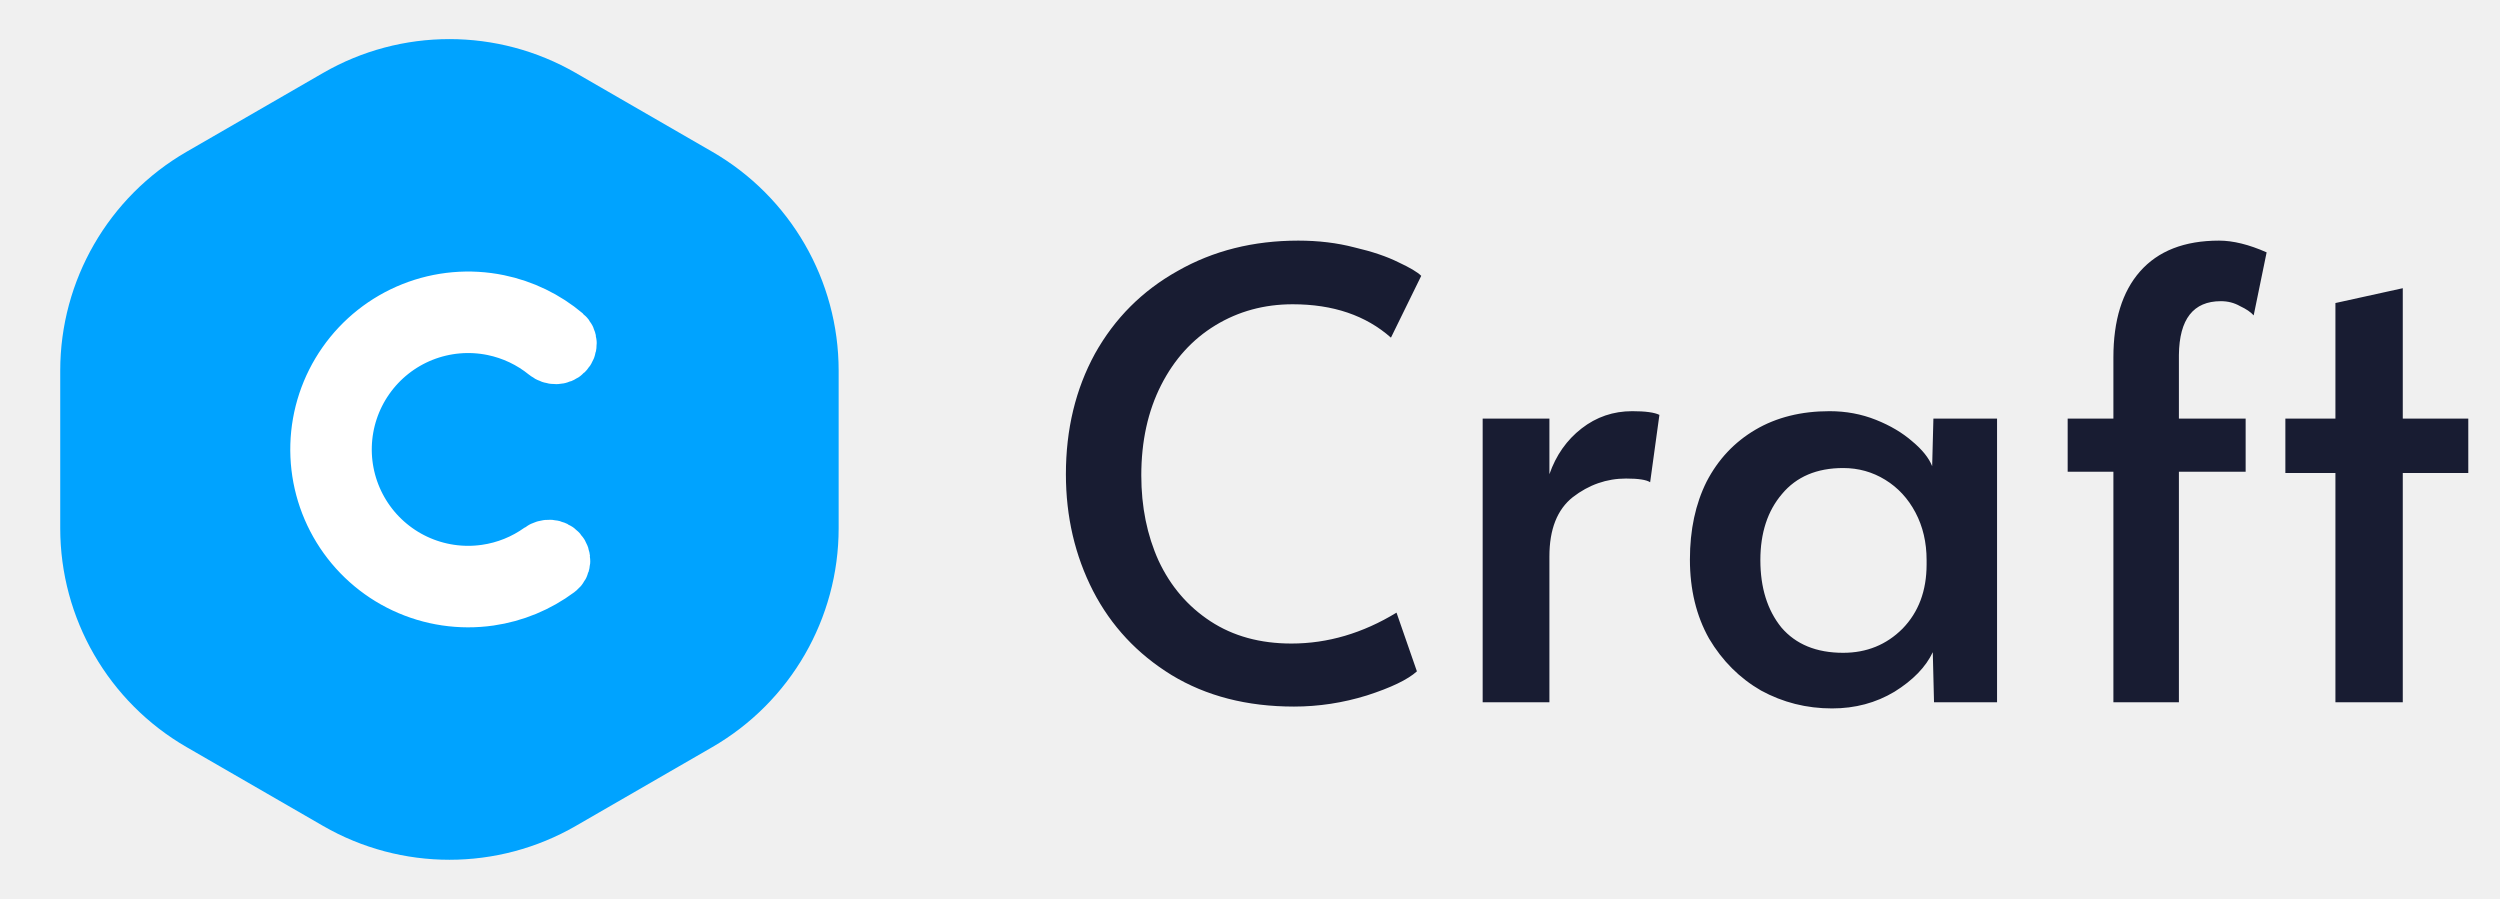
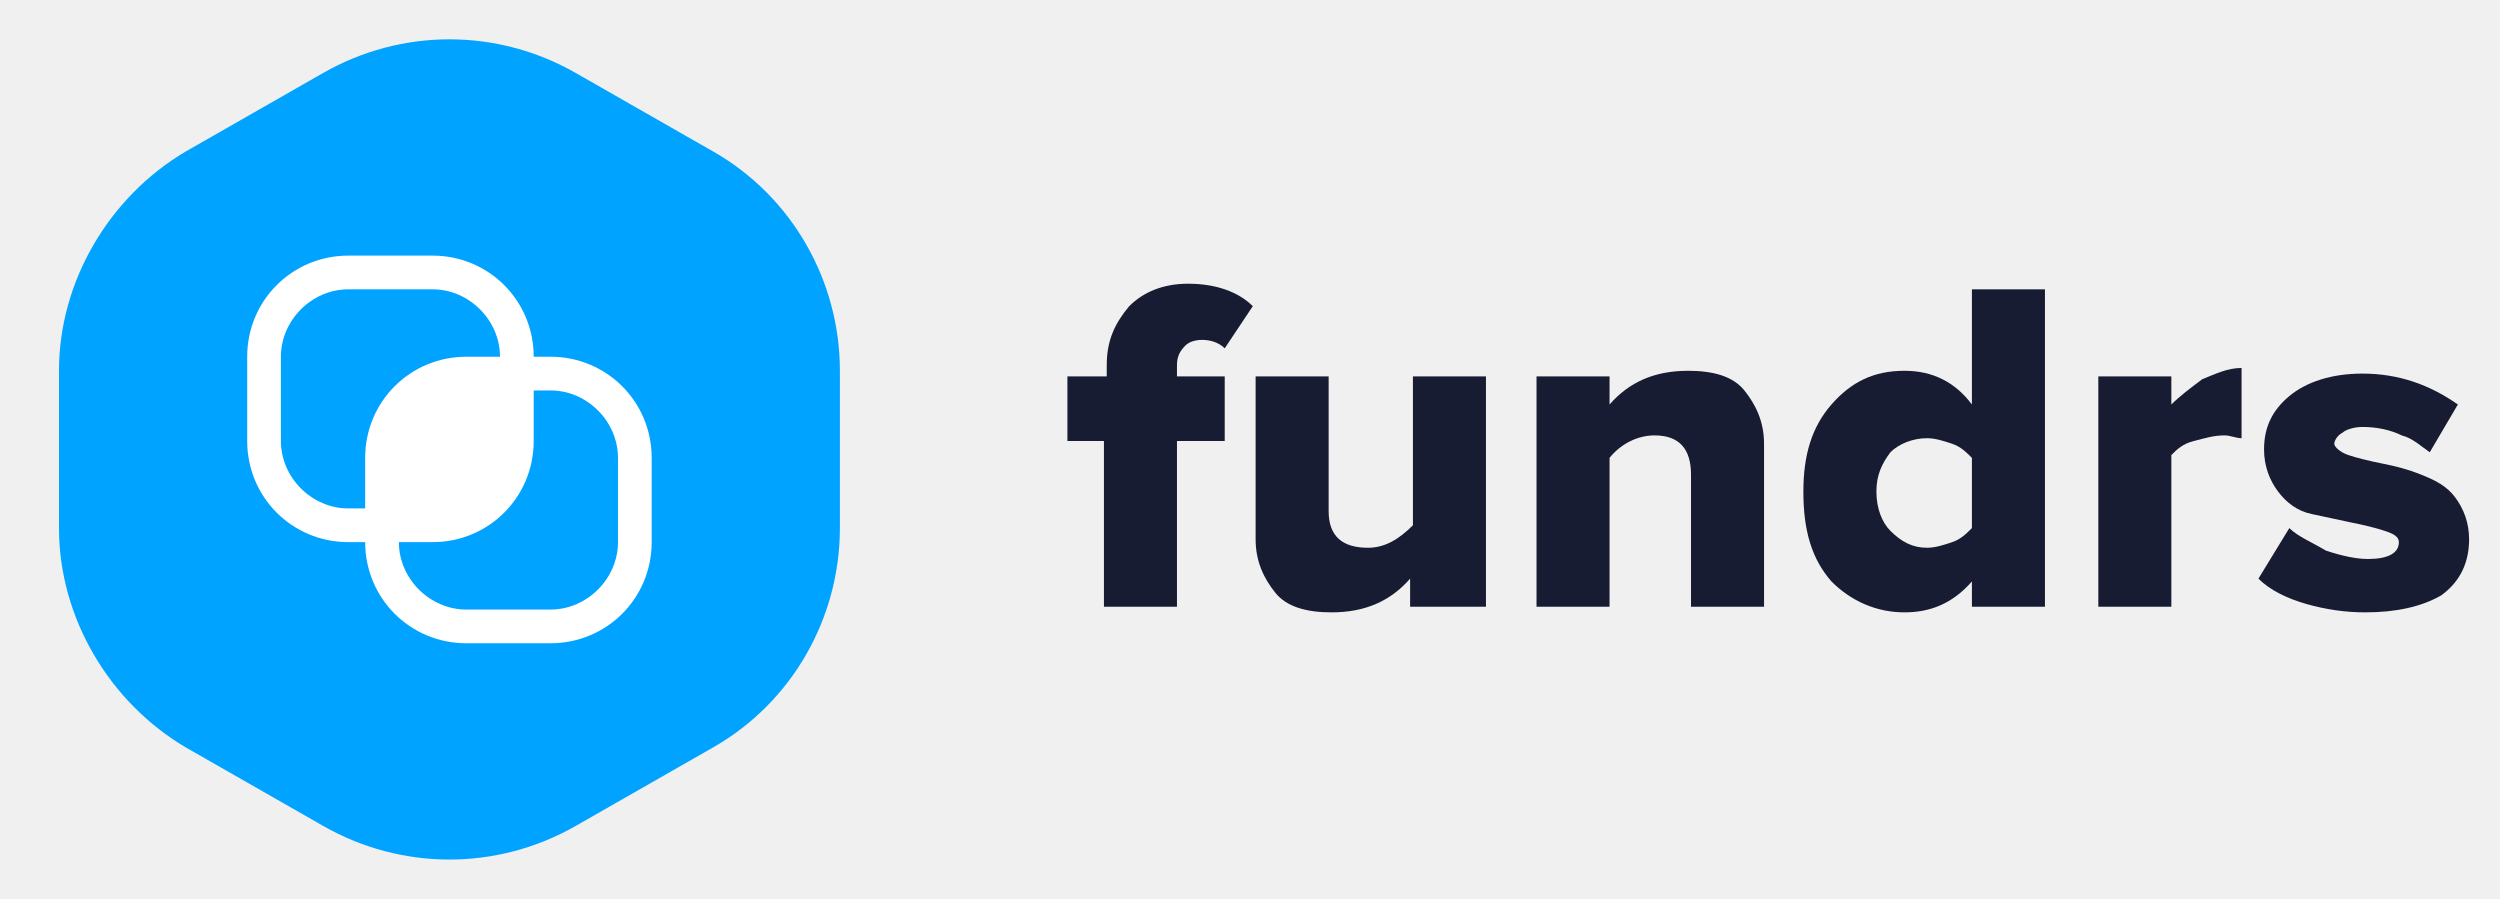
- <svg xmlns="http://www.w3.org/2000/svg" width="89" height="32" viewBox="0 0 89 32" fill="none">
-   <path d="M46.064 25.154C44.392 25.154 42.94 24.78 41.708 24.032C40.491 23.284 39.559 22.287 38.914 21.04C38.269 19.779 37.946 18.393 37.946 16.882C37.946 15.283 38.291 13.853 38.98 12.592C39.684 11.331 40.667 10.348 41.928 9.644C43.189 8.925 44.619 8.566 46.218 8.566C46.937 8.566 47.604 8.647 48.22 8.808C48.851 8.955 49.371 9.131 49.782 9.336C50.193 9.527 50.464 9.688 50.596 9.82L49.518 12.02C48.623 11.228 47.457 10.832 46.02 10.832C45.008 10.832 44.091 11.081 43.27 11.58C42.449 12.079 41.803 12.79 41.334 13.714C40.865 14.638 40.63 15.709 40.63 16.926C40.63 18.041 40.835 19.053 41.246 19.962C41.671 20.871 42.287 21.59 43.094 22.118C43.901 22.646 44.861 22.91 45.976 22.91C47.267 22.91 48.513 22.543 49.716 21.81L50.442 23.9C50.119 24.193 49.525 24.479 48.66 24.758C47.809 25.022 46.944 25.154 46.064 25.154ZM52.783 14.902H55.159V16.882C55.394 16.207 55.775 15.665 56.303 15.254C56.831 14.843 57.432 14.638 58.107 14.638C58.576 14.638 58.899 14.682 59.075 14.77L58.745 17.168C58.613 17.08 58.327 17.036 57.887 17.036C57.198 17.036 56.567 17.256 55.995 17.696C55.438 18.136 55.159 18.84 55.159 19.808V25H52.783V14.902ZM65.221 25.22C64.312 25.22 63.469 25.007 62.691 24.582C61.929 24.142 61.313 23.526 60.843 22.734C60.389 21.927 60.161 20.989 60.161 19.918C60.161 18.862 60.359 17.938 60.755 17.146C61.166 16.354 61.745 15.738 62.493 15.298C63.241 14.858 64.121 14.638 65.133 14.638C65.72 14.638 66.27 14.741 66.783 14.946C67.297 15.151 67.729 15.408 68.081 15.716C68.433 16.009 68.668 16.303 68.785 16.596L68.829 14.902H71.095V25H68.851L68.807 23.218C68.558 23.746 68.103 24.215 67.443 24.626C66.783 25.022 66.043 25.22 65.221 25.22ZM65.617 23.24C66.453 23.24 67.157 22.954 67.729 22.382C68.301 21.795 68.587 21.033 68.587 20.094V19.94C68.587 19.309 68.455 18.745 68.191 18.246C67.927 17.747 67.568 17.359 67.113 17.08C66.659 16.801 66.16 16.662 65.617 16.662C64.679 16.662 63.953 16.97 63.439 17.586C62.926 18.187 62.669 18.972 62.669 19.94C62.669 20.923 62.919 21.722 63.417 22.338C63.931 22.939 64.664 23.24 65.617 23.24ZM75.237 16.794H73.609V14.902H75.237V12.724C75.237 11.404 75.552 10.385 76.183 9.666C76.828 8.933 77.766 8.566 78.999 8.566C79.497 8.566 80.062 8.705 80.692 8.984L80.231 11.228C80.128 11.111 79.966 11.001 79.746 10.898C79.541 10.781 79.314 10.722 79.064 10.722C78.082 10.722 77.583 11.36 77.569 12.636V14.902H79.945V16.794H77.569V25H75.237V16.794ZM83.141 16.838H81.359V14.902H83.141V10.788L85.539 10.26V14.902H87.871V16.838H85.539V25H83.141V16.838Z" fill="#181C32" />
-   <path d="M11.5 2.598C14.285 0.99 17.715 0.99 20.5 2.598L25.356 5.402C28.141 7.01 29.856 9.981 29.856 13.196V18.804C29.856 22.019 28.141 24.99 25.356 26.598L20.5 29.402C17.715 31.01 14.285 31.01 11.5 29.402L6.644 26.598C3.859 24.99 2.144 22.019 2.144 18.804V13.196C2.144 9.981 3.859 7.01 6.644 5.402L11.5 2.598Z" fill="#00A3FF" />
-   <path d="M17.427 21.279C18.308 21.152 19.14 20.807 19.85 20.279C20.05 20.13 20.067 19.844 19.901 19.657V19.657C19.736 19.471 19.453 19.455 19.25 19.601C18.674 20.014 18.005 20.285 17.298 20.386C16.442 20.51 15.569 20.38 14.786 20.013C14.003 19.646 13.345 19.058 12.892 18.322C12.439 17.585 12.211 16.732 12.237 15.868C12.263 15.004 12.541 14.166 13.037 13.458C13.533 12.749 14.225 12.202 15.028 11.882C15.832 11.563 16.711 11.485 17.558 11.659C18.258 11.803 18.91 12.113 19.46 12.56C19.654 12.717 19.938 12.718 20.113 12.542V12.542C20.289 12.366 20.29 12.078 20.099 11.918C19.422 11.348 18.611 10.955 17.74 10.776C16.72 10.566 15.662 10.66 14.695 11.044C13.728 11.429 12.895 12.088 12.298 12.941C11.701 13.793 11.367 14.801 11.336 15.841C11.305 16.881 11.579 17.908 12.124 18.794C12.669 19.68 13.461 20.388 14.404 20.829C15.346 21.271 16.397 21.427 17.427 21.279Z" stroke="white" stroke-width="2" />
+ <svg xmlns="http://www.w3.org/2000/svg" version="1.1" id="Layer_1" x="0px" y="0px" viewBox="0 0 89 32" style="enable-background:new 0 0 89 32;" xml:space="preserve">
+   <style type="text/css">
+ 	.st0{display:none;fill:#181C32;}
+ 	.st1{fill:#00A3FF;}
+ 	.st2{fill:#FFFFFF;}
+ 	.st3{fill:#181C32;}
+ </style>
+   <path class="st0" d="M46.1,25.2c-1.7,0-3.1-0.4-4.4-1.1c-1.2-0.7-2.1-1.7-2.8-3c-0.6-1.3-1-2.6-1-4.2c0-1.6,0.3-3,1-4.3  c0.7-1.3,1.7-2.2,2.9-2.9c1.3-0.7,2.7-1.1,4.3-1.1c0.7,0,1.4,0.1,2,0.2c0.6,0.1,1.2,0.3,1.6,0.5c0.4,0.2,0.7,0.4,0.8,0.5L49.5,12  c-0.9-0.8-2.1-1.2-3.5-1.2c-1,0-1.9,0.2-2.8,0.7s-1.5,1.2-1.9,2.1s-0.7,2-0.7,3.2c0,1.1,0.2,2.1,0.6,3c0.4,0.9,1,1.6,1.8,2.2  c0.8,0.5,1.8,0.8,2.9,0.8c1.3,0,2.5-0.4,3.7-1.1l0.7,2.1c-0.3,0.3-0.9,0.6-1.8,0.9C47.8,25,46.9,25.2,46.1,25.2z M52.8,14.9h2.4v2  c0.2-0.7,0.6-1.2,1.1-1.6s1.1-0.6,1.8-0.6c0.5,0,0.8,0,1,0.1l-0.3,2.4c-0.1-0.1-0.4-0.1-0.9-0.1c-0.7,0-1.3,0.2-1.9,0.7  c-0.6,0.4-0.8,1.1-0.8,2.1V25h-2.4V14.9z M65.2,25.2c-0.9,0-1.8-0.2-2.5-0.6c-0.8-0.4-1.4-1.1-1.8-1.8c-0.5-0.8-0.7-1.7-0.7-2.8  c0-1.1,0.2-2,0.6-2.8c0.4-0.8,1-1.4,1.7-1.8c0.7-0.4,1.6-0.7,2.6-0.7c0.6,0,1.1,0.1,1.7,0.3c0.5,0.2,0.9,0.5,1.3,0.8  c0.4,0.3,0.6,0.6,0.7,0.9l0-1.7h2.3V25h-2.2l0-1.8c-0.2,0.5-0.7,1-1.4,1.4C66.8,25,66,25.2,65.2,25.2z M65.6,23.2  c0.8,0,1.5-0.3,2.1-0.9c0.6-0.6,0.9-1.3,0.9-2.3v-0.2c0-0.6-0.1-1.2-0.4-1.7c-0.3-0.5-0.6-0.9-1.1-1.2c-0.5-0.3-1-0.4-1.5-0.4  c-0.9,0-1.7,0.3-2.2,0.9c-0.5,0.6-0.8,1.4-0.8,2.4c0,1,0.2,1.8,0.7,2.4C63.9,22.9,64.7,23.2,65.6,23.2z M75.2,16.8h-1.6v-1.9h1.6  v-2.2c0-1.3,0.3-2.3,0.9-3.1c0.6-0.7,1.6-1.1,2.8-1.1c0.5,0,1.1,0.1,1.7,0.4l-0.5,2.2c-0.1-0.1-0.3-0.2-0.5-0.3  c-0.2-0.1-0.4-0.2-0.7-0.2c-1,0-1.5,0.6-1.5,1.9v2.3h2.4v1.9h-2.4V25h-2.3V16.8z M83.1,16.8h-1.8v-1.9h1.8v-4.1l2.4-0.5v4.6h2.3v1.9  h-2.3V25h-2.4V16.8z" />
+   <path class="st1" d="M11.5,2.6c2.8-1.6,6.2-1.6,9,0l4.9,2.8c2.8,1.6,4.5,4.6,4.5,7.8v5.6c0,3.2-1.7,6.2-4.5,7.8l-4.9,2.8  c-2.8,1.6-6.2,1.6-9,0l-4.9-2.8C3.9,25,2.1,22,2.1,18.8v-5.6C2.1,10,3.9,7,6.6,5.4L11.5,2.6z" />
+   <path class="st2" d="M19.6,12.7H19c0-2-1.6-3.6-3.6-3.6h-3c-2,0-3.6,1.6-3.6,3.6v3c0,2,1.6,3.6,3.6,3.6H13c0,2,1.6,3.6,3.6,3.6h3  c2,0,3.6-1.6,3.6-3.6v-3C23.2,14.3,21.6,12.7,19.6,12.7z M12.4,18.1c-1.3,0-2.4-1.1-2.4-2.4v-3c0-1.3,1.1-2.4,2.4-2.4h3  c1.3,0,2.4,1.1,2.4,2.4h-1.2c-2,0-3.6,1.6-3.6,3.6v1.8H12.4z M22,19.3c0,1.3-1.1,2.4-2.4,2.4h-3c-1.3,0-2.4-1.1-2.4-2.4h1.2  c2,0,3.6-1.6,3.6-3.6v-1.8h0.6c1.3,0,2.4,1.1,2.4,2.4V19.3z" />
+   <g>
+     <path class="st3" d="M41.9,21.6h-2.6v-5.9H38v-2.3h1.4v-0.4c0-0.9,0.3-1.5,0.8-2.1c0.5-0.5,1.2-0.8,2.1-0.8c1,0,1.8,0.3,2.3,0.8   l-1,1.5c-0.2-0.2-0.5-0.3-0.8-0.3c-0.3,0-0.5,0.1-0.6,0.2c-0.2,0.2-0.3,0.4-0.3,0.7v0.4h1.7v2.3h-1.7V21.6z" />
+     <path class="st3" d="M52.8,21.6h-2.6v-1c-0.7,0.8-1.6,1.2-2.8,1.2c-0.9,0-1.6-0.2-2-0.7c-0.4-0.5-0.7-1.1-0.7-1.9v-5.8h2.6v4.8   c0,0.9,0.5,1.3,1.4,1.3c0.6,0,1.1-0.3,1.6-0.8v-5.3h2.6V21.6z" />
+     <path class="st3" d="M62.8,21.6h-2.6v-4.7c0-0.9-0.4-1.4-1.3-1.4c-0.6,0-1.2,0.3-1.6,0.8v5.3h-2.6v-8.2h2.6v1   c0.7-0.8,1.6-1.2,2.8-1.2c0.9,0,1.6,0.2,2,0.7s0.7,1.1,0.7,1.9V21.6z" />
+     <path class="st3" d="M72.8,21.6h-2.6v-0.9c-0.7,0.8-1.5,1.1-2.4,1.1c-1,0-1.9-0.4-2.6-1.1c-0.7-0.8-1-1.8-1-3.2   c0-1.3,0.3-2.3,1-3.1c0.7-0.8,1.5-1.2,2.6-1.2c1,0,1.8,0.4,2.4,1.2v-4.1h2.6V21.6z M68.6,19.5c0.3,0,0.6-0.1,0.9-0.2   c0.3-0.1,0.5-0.3,0.7-0.5v-2.5c-0.2-0.2-0.4-0.4-0.7-0.5c-0.3-0.1-0.6-0.2-0.9-0.2c-0.5,0-1,0.2-1.3,0.5c-0.3,0.4-0.5,0.8-0.5,1.4   s0.2,1.1,0.5,1.4C67.7,19.3,68.1,19.5,68.6,19.5z" />
+     <path class="st3" d="M77.3,21.6h-2.6v-8.2h2.6v1c0.3-0.3,0.7-0.6,1.1-0.9c0.5-0.2,0.9-0.4,1.4-0.4v2.5c-0.2,0-0.4-0.1-0.6-0.1   c-0.4,0-0.7,0.1-1.1,0.2c-0.4,0.1-0.6,0.3-0.8,0.5V21.6z" />
+     <path class="st3" d="M84.2,21.8c-0.7,0-1.4-0.1-2.1-0.3c-0.7-0.2-1.3-0.5-1.7-0.9l1.1-1.8c0.3,0.3,0.8,0.5,1.3,0.8   c0.6,0.2,1.1,0.3,1.5,0.3c0.7,0,1.1-0.2,1.1-0.6c0-0.2-0.2-0.3-0.5-0.4c-0.3-0.1-0.7-0.2-1.2-0.3c-0.5-0.1-0.9-0.2-1.4-0.3   c-0.5-0.1-0.9-0.4-1.2-0.8c-0.3-0.4-0.5-0.9-0.5-1.5c0-0.8,0.3-1.4,0.9-1.9c0.6-0.5,1.5-0.8,2.6-0.8c1.3,0,2.4,0.4,3.4,1.1l-1,1.7   c-0.3-0.2-0.6-0.5-1-0.6c-0.4-0.2-0.9-0.3-1.4-0.3c-0.3,0-0.6,0.1-0.7,0.2c-0.2,0.1-0.3,0.3-0.3,0.4s0.2,0.3,0.5,0.4   c0.3,0.1,0.7,0.2,1.2,0.3c0.5,0.1,0.9,0.2,1.4,0.4c0.5,0.2,0.9,0.4,1.2,0.8c0.3,0.4,0.5,0.9,0.5,1.5c0,0.8-0.3,1.5-1,2   C86.2,21.6,85.3,21.8,84.2,21.8z" />
+   </g>
</svg>
